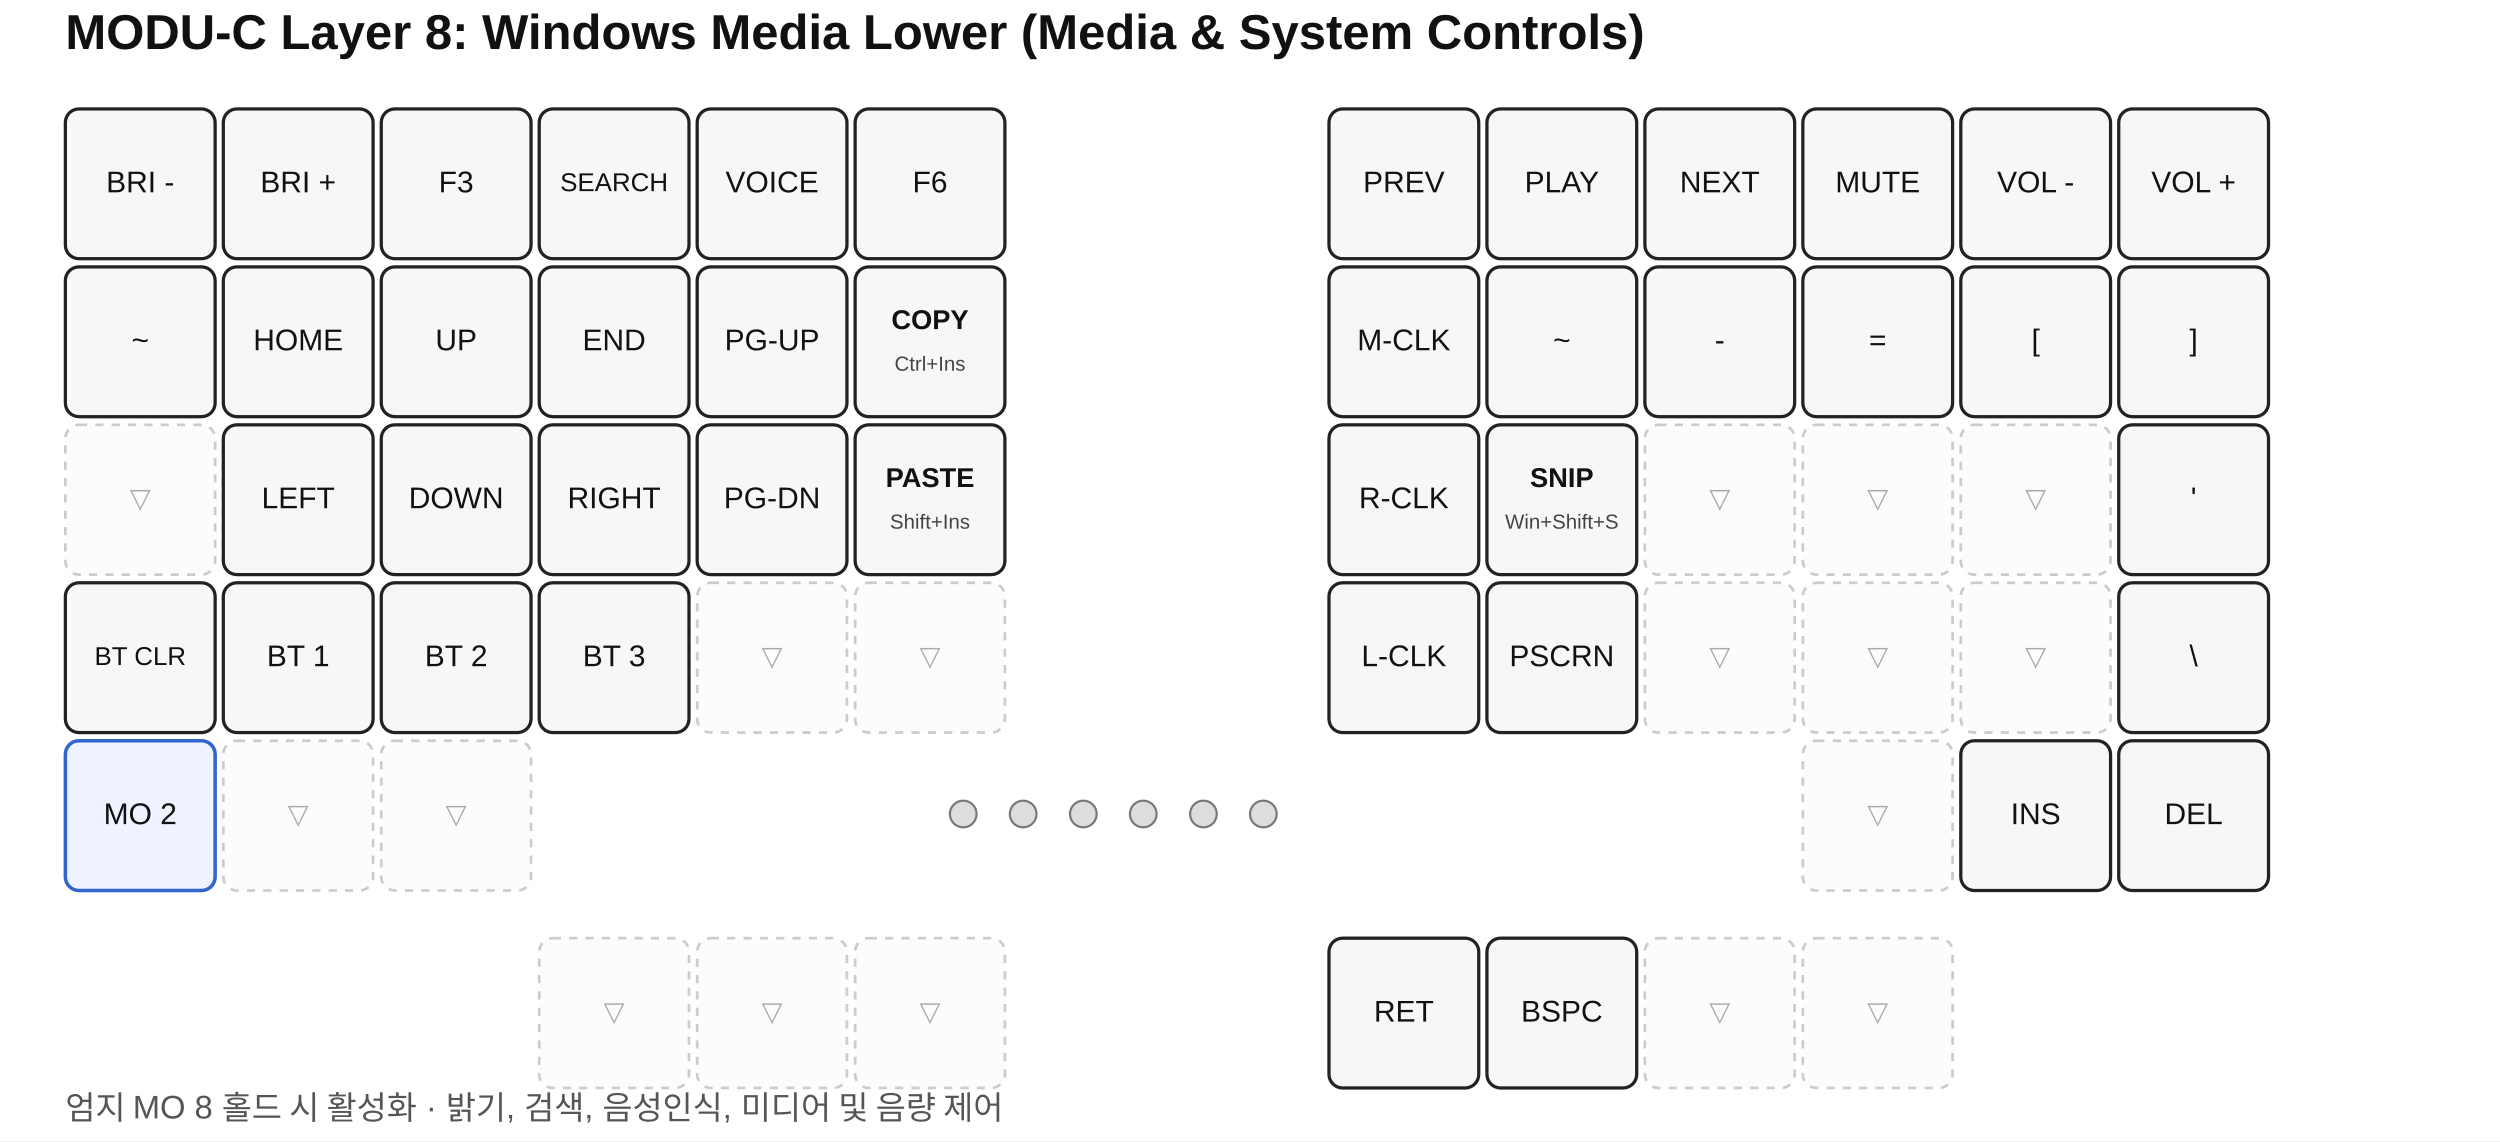
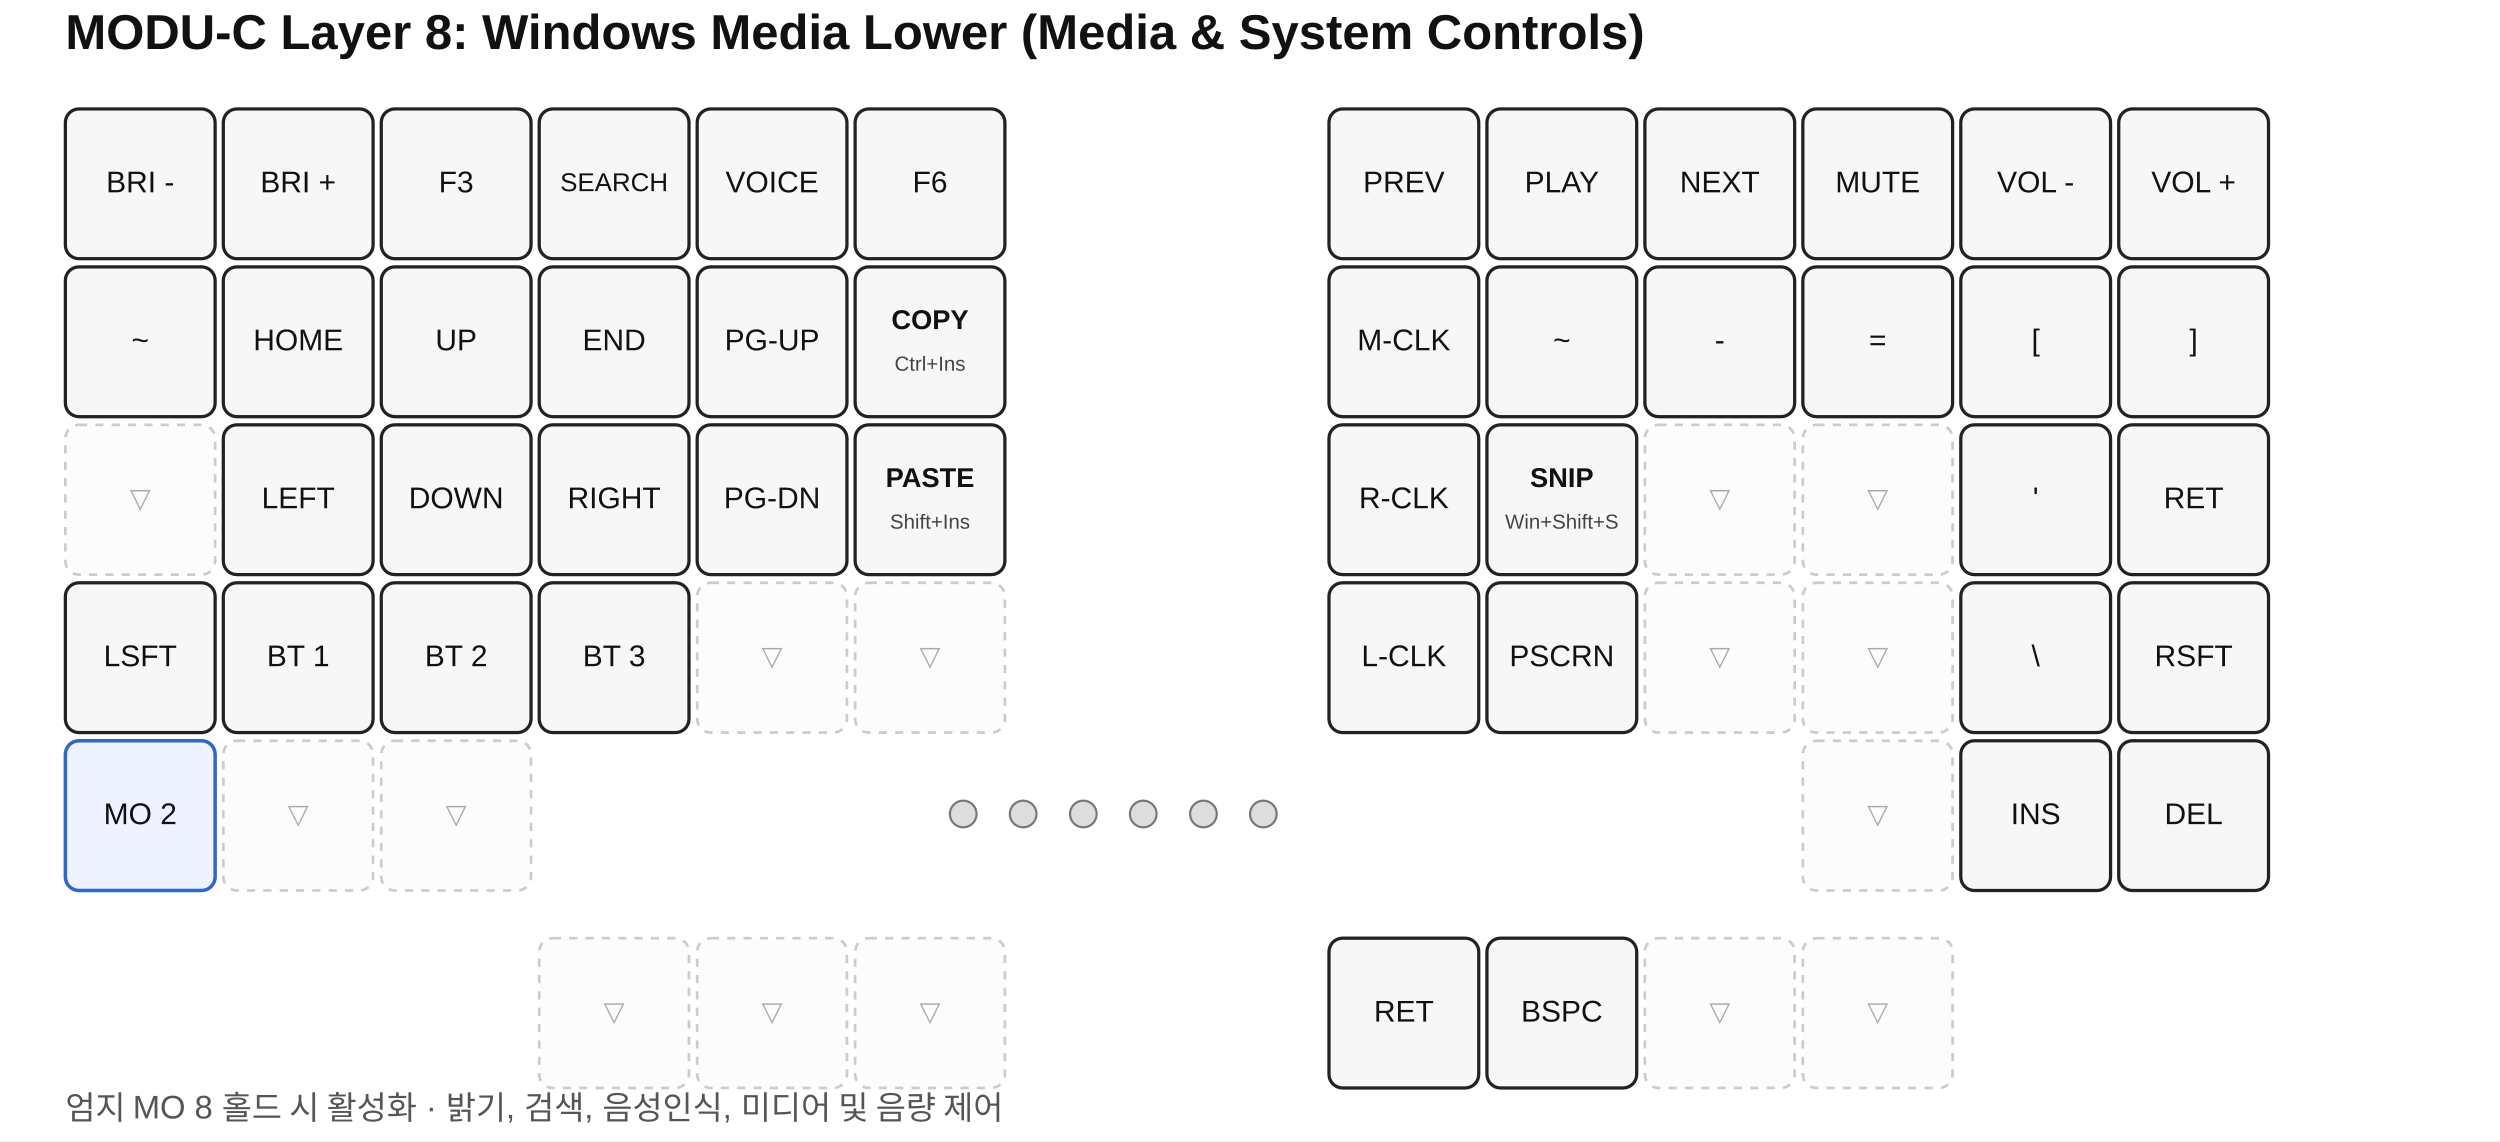
<svg xmlns="http://www.w3.org/2000/svg" width="918" height="419" viewBox="0 0 918 419">
  <rect width="100%" height="100%" fill="white" />
  <style>
text{font-family:Arial,sans-serif;fill:#111}
.key{fill:#f7f7f7;stroke:#222;stroke-width:1.2}
.trans{fill:#fcfcfc;stroke:#ccc;stroke-width:1;stroke-dasharray:3 3}
.mo{fill:#eef3ff;stroke:#3366cc;stroke-width:1.3}
.boot{fill:#ffeeee;stroke:#cc3333;stroke-width:1.3}
.none{fill:#ddd;stroke:#777;stroke-width:0.8}
.title{font-weight:700;font-size:18px}
.note{font-size:12px;fill:#555}
.label{font-size:11px;text-anchor:middle;dominant-baseline:middle}
.label-sm{font-size:9.5px;text-anchor:middle;dominant-baseline:middle}
.label-multi-1{font-size:10px;font-weight:700;text-anchor:middle;dominant-baseline:middle}
.label-multi-2{font-size:7.5px;text-anchor:middle;dominant-baseline:middle;fill:#444}
.label-trans{font-size:10px;text-anchor:middle;dominant-baseline:middle;fill:#aaa}
</style>
  <text x="24" y="18" class="title">MODU-C Layer 8: Windows Media Lower (Media &amp; System Controls)</text>
  <rect class="key" x="24.0" y="40.0" width="55.0" height="55.0" rx="5" />
  <text class="label" x="51.5" y="67.5">BRI -</text>
  <rect class="key" x="82.0" y="40.0" width="55.0" height="55.0" rx="5" />
  <text class="label" x="109.5" y="67.5">BRI +</text>
  <rect class="key" x="140.0" y="40.0" width="55.0" height="55.0" rx="5" />
  <text class="label" x="167.5" y="67.5">F3</text>
  <rect class="key" x="198.0" y="40.0" width="55.0" height="55.0" rx="5" />
  <text class="label-sm" x="225.5" y="67.5">SEARCH</text>
  <rect class="key" x="256.0" y="40.0" width="55.0" height="55.0" rx="5" />
  <text class="label" x="283.5" y="67.5">VOICE</text>
  <rect class="key" x="314.0" y="40.0" width="55.0" height="55.0" rx="5" />
  <text class="label" x="341.5" y="67.5">F6</text>
  <rect class="key" x="488.0" y="40.0" width="55.0" height="55.0" rx="5" />
  <text class="label" x="515.5" y="67.5">PREV</text>
  <rect class="key" x="546.0" y="40.0" width="55.0" height="55.0" rx="5" />
  <text class="label" x="573.5" y="67.5">PLAY</text>
  <rect class="key" x="604.0" y="40.0" width="55.0" height="55.0" rx="5" />
  <text class="label" x="631.5" y="67.5">NEXT</text>
  <rect class="key" x="662.0" y="40.0" width="55.0" height="55.0" rx="5" />
  <text class="label" x="689.5" y="67.5">MUTE</text>
  <rect class="key" x="720.0" y="40.0" width="55.0" height="55.0" rx="5" />
  <text class="label" x="747.5" y="67.5">VOL -</text>
  <rect class="key" x="778.0" y="40.0" width="55.0" height="55.0" rx="5" />
  <text class="label" x="805.5" y="67.5">VOL +</text>
  <rect class="key" x="24.0" y="98.0" width="55.0" height="55.0" rx="5" />
  <text class="label" x="51.5" y="125.5">~</text>
  <rect class="key" x="82.0" y="98.0" width="55.0" height="55.0" rx="5" />
  <text class="label" x="109.5" y="125.5">HOME</text>
  <rect class="key" x="140.0" y="98.0" width="55.0" height="55.0" rx="5" />
  <text class="label" x="167.5" y="125.5">UP</text>
  <rect class="key" x="198.0" y="98.0" width="55.0" height="55.0" rx="5" />
  <text class="label" x="225.5" y="125.5">END</text>
  <rect class="key" x="256.0" y="98.0" width="55.0" height="55.0" rx="5" />
  <text class="label" x="283.5" y="125.5">PG-UP</text>
  <rect class="key" x="314.0" y="98.0" width="55.0" height="55.0" rx="5" />
  <text class="label-multi-1" x="341.5" y="118.0">COPY</text>
  <text class="label-multi-2" x="341.5" y="134.0">Ctrl+Ins</text>
  <rect class="key" x="488.0" y="98.0" width="55.0" height="55.0" rx="5" />
  <text class="label" x="515.5" y="125.5">M-CLK</text>
  <rect class="key" x="546.0" y="98.0" width="55.0" height="55.0" rx="5" />
  <text class="label" x="573.5" y="125.5">~</text>
  <rect class="key" x="604.0" y="98.0" width="55.0" height="55.0" rx="5" />
  <text class="label" x="631.5" y="125.5">-</text>
  <rect class="key" x="662.0" y="98.0" width="55.0" height="55.0" rx="5" />
  <text class="label" x="689.5" y="125.5">=</text>
  <rect class="key" x="720.0" y="98.0" width="55.0" height="55.0" rx="5" />
  <text class="label" x="747.5" y="125.5">[</text>
  <rect class="key" x="778.0" y="98.0" width="55.0" height="55.0" rx="5" />
  <text class="label" x="805.5" y="125.5">]</text>
  <rect class="trans" x="24.0" y="156.0" width="55.0" height="55.0" rx="5" />
  <text class="label-trans" x="51.5" y="183.5">▽</text>
  <rect class="key" x="82.0" y="156.0" width="55.0" height="55.0" rx="5" />
  <text class="label" x="109.5" y="183.5">LEFT</text>
  <rect class="key" x="140.0" y="156.0" width="55.0" height="55.0" rx="5" />
  <text class="label" x="167.5" y="183.5">DOWN</text>
  <rect class="key" x="198.0" y="156.0" width="55.0" height="55.0" rx="5" />
  <text class="label" x="225.5" y="183.5">RIGHT</text>
  <rect class="key" x="256.0" y="156.0" width="55.0" height="55.0" rx="5" />
  <text class="label" x="283.5" y="183.5">PG-DN</text>
  <rect class="key" x="314.0" y="156.0" width="55.0" height="55.0" rx="5" />
  <text class="label-multi-1" x="341.5" y="176.0">PASTE</text>
  <text class="label-multi-2" x="341.5" y="192.0">Shift+Ins</text>
  <rect class="key" x="488.0" y="156.0" width="55.0" height="55.0" rx="5" />
  <text class="label" x="515.5" y="183.5">R-CLK</text>
  <rect class="key" x="546.0" y="156.0" width="55.0" height="55.0" rx="5" />
  <text class="label-multi-1" x="573.5" y="176.0">SNIP</text>
  <text class="label-multi-2" x="573.5" y="192.0">Win+Shift+S</text>
  <rect class="trans" x="604.0" y="156.0" width="55.0" height="55.0" rx="5" />
  <text class="label-trans" x="631.5" y="183.5">▽</text>
  <rect class="trans" x="662.0" y="156.0" width="55.0" height="55.0" rx="5" />
  <text class="label-trans" x="689.5" y="183.5">▽</text>
-   <rect class="trans" x="720.0" y="156.0" width="55.0" height="55.0" rx="5" />
-   <text class="label-trans" x="747.5" y="183.5">▽</text>
+   <rect class="key" x="720.0" y="156.0" width="55.0" height="55.0" rx="5" />
+   <text class="label" x="747.5" y="183.5">'</text>
  <rect class="key" x="778.0" y="156.0" width="55.0" height="55.0" rx="5" />
-   <text class="label" x="805.5" y="183.5">'</text>
+   <text class="label" x="805.5" y="183.5">RET</text>
  <rect class="key" x="24.0" y="214.0" width="55.0" height="55.0" rx="5" />
-   <text class="label-sm" x="51.5" y="241.5">BT CLR</text>
+   <text class="label" x="51.5" y="241.5">LSFT</text>
  <rect class="key" x="82.0" y="214.0" width="55.0" height="55.0" rx="5" />
  <text class="label" x="109.5" y="241.5">BT 1</text>
  <rect class="key" x="140.0" y="214.0" width="55.0" height="55.0" rx="5" />
  <text class="label" x="167.5" y="241.5">BT 2</text>
  <rect class="key" x="198.0" y="214.0" width="55.0" height="55.0" rx="5" />
  <text class="label" x="225.5" y="241.5">BT 3</text>
  <rect class="trans" x="256.0" y="214.0" width="55.0" height="55.0" rx="5" />
  <text class="label-trans" x="283.5" y="241.5">▽</text>
  <rect class="trans" x="314.0" y="214.0" width="55.0" height="55.0" rx="5" />
  <text class="label-trans" x="341.5" y="241.5">▽</text>
  <rect class="key" x="488.0" y="214.0" width="55.0" height="55.0" rx="5" />
  <text class="label" x="515.5" y="241.5">L-CLK</text>
  <rect class="key" x="546.0" y="214.0" width="55.0" height="55.0" rx="5" />
  <text class="label" x="573.5" y="241.5">PSCRN</text>
  <rect class="trans" x="604.0" y="214.0" width="55.0" height="55.0" rx="5" />
  <text class="label-trans" x="631.5" y="241.5">▽</text>
  <rect class="trans" x="662.0" y="214.0" width="55.0" height="55.0" rx="5" />
  <text class="label-trans" x="689.5" y="241.5">▽</text>
-   <rect class="trans" x="720.0" y="214.0" width="55.0" height="55.0" rx="5" />
-   <text class="label-trans" x="747.5" y="241.5">▽</text>
+   <rect class="key" x="720.0" y="214.0" width="55.0" height="55.0" rx="5" />
+   <text class="label" x="747.5" y="241.5">\</text>
  <rect class="key" x="778.0" y="214.0" width="55.0" height="55.0" rx="5" />
-   <text class="label" x="805.5" y="241.5">\</text>
+   <text class="label" x="805.5" y="241.5">RSFT</text>
  <rect class="mo" x="24.0" y="272.0" width="55.0" height="55.0" rx="5" />
  <text class="label" x="51.5" y="299.5">MO 2</text>
  <rect class="trans" x="82.0" y="272.0" width="55.0" height="55.0" rx="5" />
  <text class="label-trans" x="109.5" y="299.5">▽</text>
  <rect class="trans" x="140.0" y="272.0" width="55.0" height="55.0" rx="5" />
  <text class="label-trans" x="167.5" y="299.5">▽</text>
  <rect class="none" x="348.8" y="294.0" width="9.8" height="9.8" rx="5" />
  <rect class="none" x="370.8" y="294.0" width="9.8" height="9.8" rx="5" />
  <rect class="none" x="392.9" y="294.0" width="9.8" height="9.8" rx="5" />
  <rect class="none" x="414.9" y="294.0" width="9.8" height="9.8" rx="5" />
  <rect class="none" x="437.0" y="294.0" width="9.8" height="9.8" rx="5" />
  <rect class="none" x="459.0" y="294.0" width="9.8" height="9.8" rx="5" />
  <rect class="trans" x="662.0" y="272.0" width="55.0" height="55.0" rx="5" />
  <text class="label-trans" x="689.5" y="299.5">▽</text>
  <rect class="key" x="720.0" y="272.0" width="55.0" height="55.0" rx="5" />
  <text class="label" x="747.5" y="299.5">INS</text>
  <rect class="key" x="778.0" y="272.0" width="55.0" height="55.0" rx="5" />
  <text class="label" x="805.5" y="299.5">DEL</text>
  <rect class="trans" x="198.0" y="344.5" width="55.0" height="55.0" rx="5" />
  <text class="label-trans" x="225.5" y="372.0">▽</text>
  <rect class="trans" x="256.0" y="344.5" width="55.0" height="55.0" rx="5" />
  <text class="label-trans" x="283.5" y="372.0">▽</text>
  <rect class="trans" x="314.0" y="344.5" width="55.0" height="55.0" rx="5" />
  <text class="label-trans" x="341.5" y="372.0">▽</text>
  <rect class="key" x="488.0" y="344.5" width="55.0" height="55.0" rx="5" />
  <text class="label" x="515.5" y="372.0">RET</text>
  <rect class="key" x="546.0" y="344.5" width="55.0" height="55.0" rx="5" />
  <text class="label" x="573.5" y="372.0">BSPC</text>
  <rect class="trans" x="604.0" y="344.5" width="55.0" height="55.0" rx="5" />
  <text class="label-trans" x="631.5" y="372.0">▽</text>
  <rect class="trans" x="662.0" y="344.5" width="55.0" height="55.0" rx="5" />
  <text class="label-trans" x="689.5" y="372.0">▽</text>
  <text x="24" y="411" class="note">엄지 MO 8 홀드 시 활성화 · 밝기, 검색, 음성인식, 미디어 및 음량 제어</text>
</svg>
